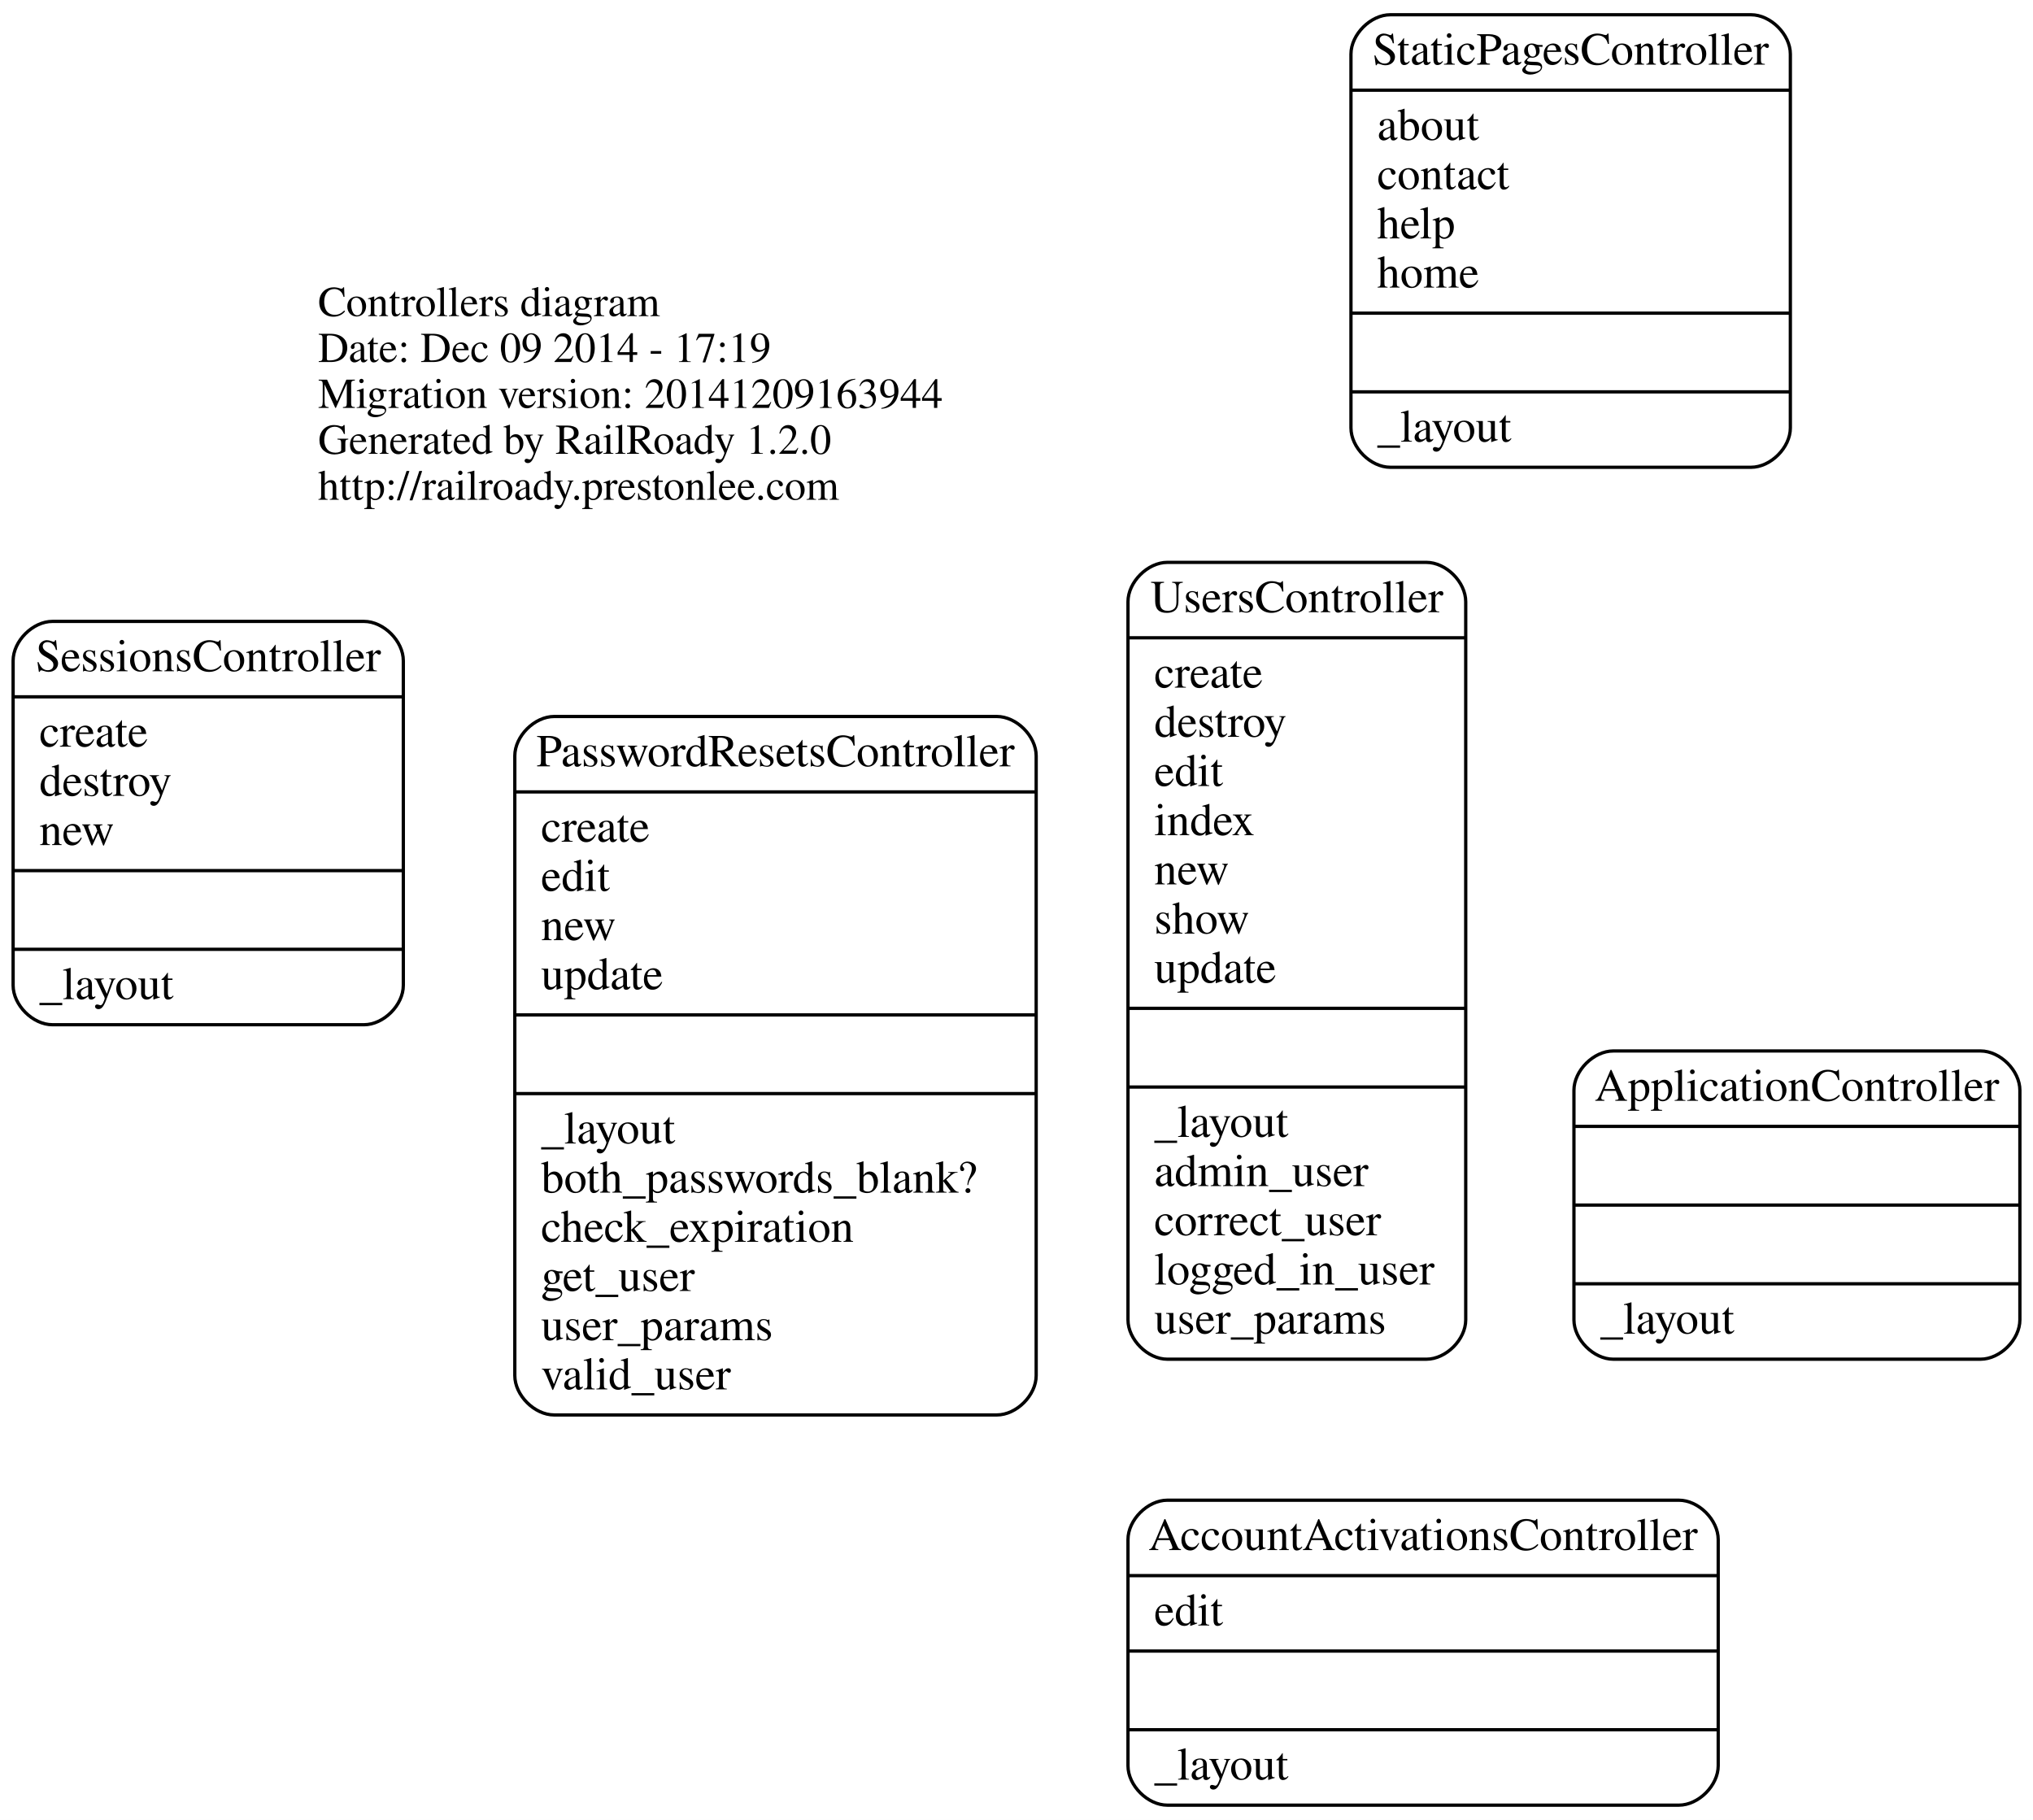
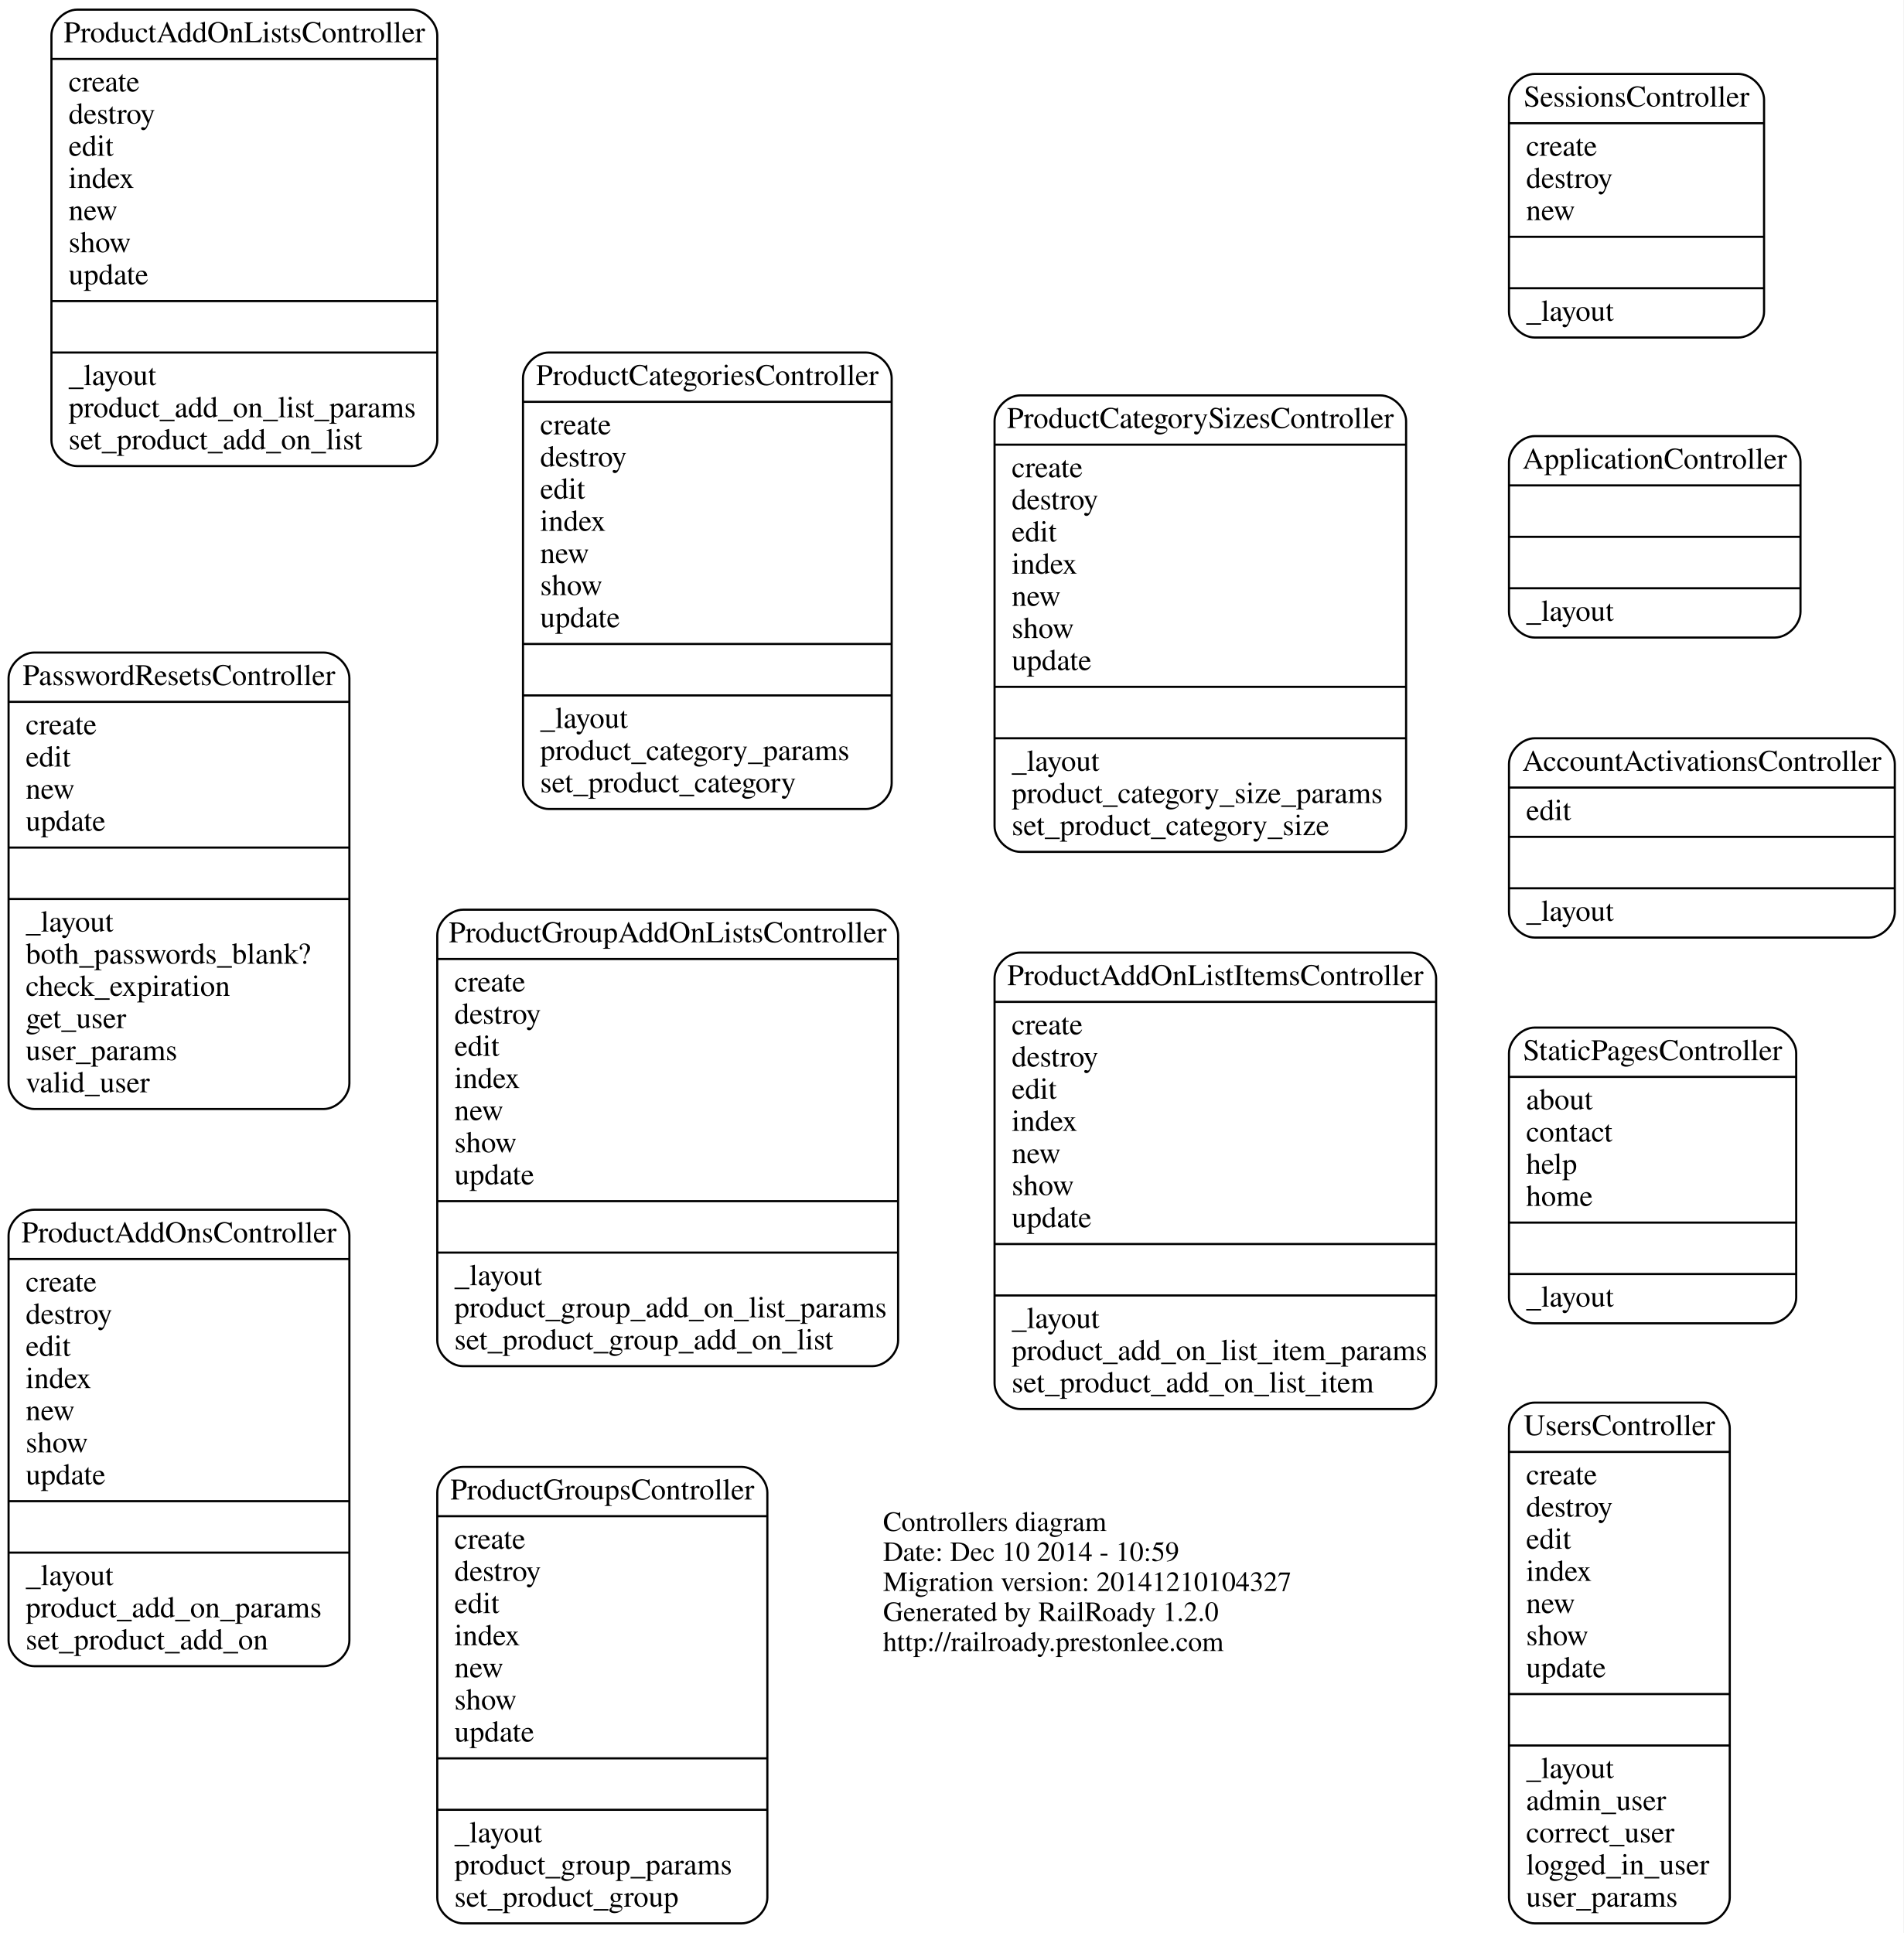
- <svg xmlns="http://www.w3.org/2000/svg" width="620pt" height="555pt" viewBox="0.00 0.00 620.00 555.00">
-   <g id="graph0" class="graph" transform="scale(1 1) rotate(0) translate(4 551)">
-     <polygon fill="white" stroke="none" points="-4,4 -4,-551 616,-551 616,4 -4,4" />
+ <svg xmlns="http://www.w3.org/2000/svg" width="888pt" height="902pt" viewBox="0.00 0.00 888.00 902.00">
+   <g id="graph0" class="graph" transform="scale(1 1) rotate(0) translate(4 898)">
+     <polygon fill="white" stroke="none" points="-4,4 -4,-898 884,-898 884,4 -4,4" />
    <g id="node1" class="node">
-       <text text-anchor="start" x="93" y="-454.6" font-family="Times,serif" font-size="13.00">Controllers diagram</text>
-       <text text-anchor="start" x="93" y="-440.6" font-family="Times,serif" font-size="13.00">Date: Dec 09 2014 - 17:19</text>
-       <text text-anchor="start" x="93" y="-426.6" font-family="Times,serif" font-size="13.00">Migration version: 20141209163944</text>
-       <text text-anchor="start" x="93" y="-412.6" font-family="Times,serif" font-size="13.00">Generated by RailRoady 1.2.0</text>
-       <text text-anchor="start" x="93" y="-398.6" font-family="Times,serif" font-size="13.00">http://railroady.prestonlee.com</text>
+       <text text-anchor="start" x="408" y="-183.6" font-family="Times,serif" font-size="13.00">Controllers diagram</text>
+       <text text-anchor="start" x="408" y="-169.6" font-family="Times,serif" font-size="13.00">Date: Dec 10 2014 - 10:59</text>
+       <text text-anchor="start" x="408" y="-155.6" font-family="Times,serif" font-size="13.00">Migration version: 20141210104327</text>
+       <text text-anchor="start" x="408" y="-141.6" font-family="Times,serif" font-size="13.00">Generated by RailRoady 1.2.0</text>
+       <text text-anchor="start" x="408" y="-127.6" font-family="Times,serif" font-size="13.00">http://railroady.prestonlee.com</text>
    </g>
    <g id="node2" class="node">
-       <path fill="none" stroke="black" d="M165,-119.5C165,-119.5 300,-119.5 300,-119.5 306,-119.5 312,-125.5 312,-131.5 312,-131.5 312,-320.5 312,-320.5 312,-326.5 306,-332.5 300,-332.5 300,-332.5 165,-332.5 165,-332.5 159,-332.5 153,-326.5 153,-320.5 153,-320.5 153,-131.5 153,-131.5 153,-125.5 159,-119.5 165,-119.5" />
-       <text text-anchor="middle" x="232.5" y="-317.3" font-family="Times,serif" font-size="14.00">PasswordResetsController</text>
-       <polyline fill="none" stroke="black" points="153,-309.5 312,-309.5 " />
-       <text text-anchor="start" x="161" y="-294.3" font-family="Times,serif" font-size="14.00">create</text>
-       <text text-anchor="start" x="161" y="-279.3" font-family="Times,serif" font-size="14.00">edit</text>
-       <text text-anchor="start" x="161" y="-264.3" font-family="Times,serif" font-size="14.00">new</text>
-       <text text-anchor="start" x="161" y="-249.3" font-family="Times,serif" font-size="14.00">update</text>
-       <polyline fill="none" stroke="black" points="153,-241.5 312,-241.5 " />
-       <polyline fill="none" stroke="black" points="153,-217.5 312,-217.5 " />
-       <text text-anchor="start" x="161" y="-202.3" font-family="Times,serif" font-size="14.00">_layout</text>
-       <text text-anchor="start" x="161" y="-187.3" font-family="Times,serif" font-size="14.00">both_passwords_blank?</text>
-       <text text-anchor="start" x="161" y="-172.3" font-family="Times,serif" font-size="14.00">check_expiration</text>
-       <text text-anchor="start" x="161" y="-157.3" font-family="Times,serif" font-size="14.00">get_user</text>
-       <text text-anchor="start" x="161" y="-142.3" font-family="Times,serif" font-size="14.00">user_params</text>
-       <text text-anchor="start" x="161" y="-127.3" font-family="Times,serif" font-size="14.00">valid_user</text>
+       <path fill="none" stroke="black" d="M12,-380.5C12,-380.5 147,-380.5 147,-380.5 153,-380.5 159,-386.5 159,-392.5 159,-392.5 159,-581.5 159,-581.5 159,-587.5 153,-593.5 147,-593.5 147,-593.5 12,-593.5 12,-593.5 6,-593.5 0,-587.5 0,-581.5 0,-581.5 0,-392.5 0,-392.5 0,-386.5 6,-380.5 12,-380.5" />
+       <text text-anchor="middle" x="79.5" y="-578.3" font-family="Times,serif" font-size="14.00">PasswordResetsController</text>
+       <polyline fill="none" stroke="black" points="0,-570.5 159,-570.5 " />
+       <text text-anchor="start" x="8" y="-555.3" font-family="Times,serif" font-size="14.00">create</text>
+       <text text-anchor="start" x="8" y="-540.3" font-family="Times,serif" font-size="14.00">edit</text>
+       <text text-anchor="start" x="8" y="-525.3" font-family="Times,serif" font-size="14.00">new</text>
+       <text text-anchor="start" x="8" y="-510.3" font-family="Times,serif" font-size="14.00">update</text>
+       <polyline fill="none" stroke="black" points="0,-502.5 159,-502.5 " />
+       <polyline fill="none" stroke="black" points="0,-478.5 159,-478.5 " />
+       <text text-anchor="start" x="8" y="-463.3" font-family="Times,serif" font-size="14.00">_layout</text>
+       <text text-anchor="start" x="8" y="-448.3" font-family="Times,serif" font-size="14.00">both_passwords_blank?</text>
+       <text text-anchor="start" x="8" y="-433.3" font-family="Times,serif" font-size="14.00">check_expiration</text>
+       <text text-anchor="start" x="8" y="-418.3" font-family="Times,serif" font-size="14.00">get_user</text>
+       <text text-anchor="start" x="8" y="-403.3" font-family="Times,serif" font-size="14.00">user_params</text>
+       <text text-anchor="start" x="8" y="-388.3" font-family="Times,serif" font-size="14.00">valid_user</text>
    </g>
    <g id="node3" class="node">
-       <path fill="none" stroke="black" d="M488,-136.5C488,-136.5 600,-136.5 600,-136.5 606,-136.5 612,-142.5 612,-148.5 612,-148.5 612,-218.5 612,-218.5 612,-224.5 606,-230.5 600,-230.5 600,-230.5 488,-230.5 488,-230.5 482,-230.5 476,-224.5 476,-218.5 476,-218.5 476,-148.5 476,-148.5 476,-142.5 482,-136.5 488,-136.5" />
-       <text text-anchor="middle" x="544" y="-215.3" font-family="Times,serif" font-size="14.00">ApplicationController</text>
-       <polyline fill="none" stroke="black" points="476,-207.5 612,-207.5 " />
-       <polyline fill="none" stroke="black" points="476,-183.5 612,-183.5 " />
-       <polyline fill="none" stroke="black" points="476,-159.5 612,-159.5 " />
-       <text text-anchor="start" x="484" y="-144.3" font-family="Times,serif" font-size="14.00">_layout</text>
+       <path fill="none" stroke="black" d="M712,-600.5C712,-600.5 824,-600.5 824,-600.5 830,-600.5 836,-606.5 836,-612.5 836,-612.5 836,-682.5 836,-682.5 836,-688.5 830,-694.5 824,-694.5 824,-694.5 712,-694.5 712,-694.5 706,-694.5 700,-688.5 700,-682.5 700,-682.5 700,-612.5 700,-612.5 700,-606.5 706,-600.5 712,-600.5" />
+       <text text-anchor="middle" x="768" y="-679.3" font-family="Times,serif" font-size="14.00">ApplicationController</text>
+       <polyline fill="none" stroke="black" points="700,-671.5 836,-671.5 " />
+       <polyline fill="none" stroke="black" points="700,-647.5 836,-647.5 " />
+       <polyline fill="none" stroke="black" points="700,-623.5 836,-623.5 " />
+       <text text-anchor="start" x="708" y="-608.3" font-family="Times,serif" font-size="14.00">_layout</text>
    </g>
    <g id="node4" class="node">
-       <path fill="none" stroke="black" d="M420,-408.5C420,-408.5 530,-408.5 530,-408.5 536,-408.5 542,-414.5 542,-420.5 542,-420.5 542,-534.5 542,-534.5 542,-540.5 536,-546.5 530,-546.5 530,-546.5 420,-546.5 420,-546.5 414,-546.5 408,-540.5 408,-534.5 408,-534.5 408,-420.5 408,-420.5 408,-414.5 414,-408.5 420,-408.5" />
-       <text text-anchor="middle" x="475" y="-531.3" font-family="Times,serif" font-size="14.00">StaticPagesController</text>
-       <polyline fill="none" stroke="black" points="408,-523.5 542,-523.5 " />
-       <text text-anchor="start" x="416" y="-508.3" font-family="Times,serif" font-size="14.00">about</text>
-       <text text-anchor="start" x="416" y="-493.3" font-family="Times,serif" font-size="14.00">contact</text>
-       <text text-anchor="start" x="416" y="-478.3" font-family="Times,serif" font-size="14.00">help</text>
-       <text text-anchor="start" x="416" y="-463.3" font-family="Times,serif" font-size="14.00">home</text>
-       <polyline fill="none" stroke="black" points="408,-455.5 542,-455.5 " />
-       <polyline fill="none" stroke="black" points="408,-431.5 542,-431.5 " />
-       <text text-anchor="start" x="416" y="-416.3" font-family="Times,serif" font-size="14.00">_layout</text>
+       <path fill="none" stroke="black" d="M712,-280.5C712,-280.5 822,-280.5 822,-280.5 828,-280.5 834,-286.5 834,-292.5 834,-292.5 834,-406.5 834,-406.5 834,-412.5 828,-418.5 822,-418.5 822,-418.5 712,-418.5 712,-418.5 706,-418.5 700,-412.5 700,-406.5 700,-406.5 700,-292.5 700,-292.5 700,-286.5 706,-280.5 712,-280.5" />
+       <text text-anchor="middle" x="767" y="-403.3" font-family="Times,serif" font-size="14.00">StaticPagesController</text>
+       <polyline fill="none" stroke="black" points="700,-395.5 834,-395.5 " />
+       <text text-anchor="start" x="708" y="-380.3" font-family="Times,serif" font-size="14.00">about</text>
+       <text text-anchor="start" x="708" y="-365.3" font-family="Times,serif" font-size="14.00">contact</text>
+       <text text-anchor="start" x="708" y="-350.3" font-family="Times,serif" font-size="14.00">help</text>
+       <text text-anchor="start" x="708" y="-335.3" font-family="Times,serif" font-size="14.00">home</text>
+       <polyline fill="none" stroke="black" points="700,-327.5 834,-327.5 " />
+       <polyline fill="none" stroke="black" points="700,-303.5 834,-303.5 " />
+       <text text-anchor="start" x="708" y="-288.3" font-family="Times,serif" font-size="14.00">_layout</text>
    </g>
    <g id="node5" class="node">
-       <path fill="none" stroke="black" d="M12,-238.5C12,-238.5 107,-238.5 107,-238.5 113,-238.5 119,-244.5 119,-250.5 119,-250.5 119,-349.5 119,-349.5 119,-355.5 113,-361.5 107,-361.5 107,-361.5 12,-361.5 12,-361.5 6,-361.5 0,-355.5 0,-349.5 0,-349.5 0,-250.5 0,-250.5 0,-244.5 6,-238.5 12,-238.5" />
-       <text text-anchor="middle" x="59.5" y="-346.3" font-family="Times,serif" font-size="14.00">SessionsController</text>
-       <polyline fill="none" stroke="black" points="0,-338.5 119,-338.5 " />
-       <text text-anchor="start" x="8" y="-323.3" font-family="Times,serif" font-size="14.00">create</text>
-       <text text-anchor="start" x="8" y="-308.3" font-family="Times,serif" font-size="14.00">destroy</text>
-       <text text-anchor="start" x="8" y="-293.3" font-family="Times,serif" font-size="14.00">new</text>
-       <polyline fill="none" stroke="black" points="0,-285.5 119,-285.5 " />
-       <polyline fill="none" stroke="black" points="0,-261.5 119,-261.5 " />
-       <text text-anchor="start" x="8" y="-246.3" font-family="Times,serif" font-size="14.00">_layout</text>
+       <path fill="none" stroke="black" d="M472,-500.5C472,-500.5 640,-500.5 640,-500.5 646,-500.5 652,-506.5 652,-512.5 652,-512.5 652,-701.5 652,-701.5 652,-707.5 646,-713.5 640,-713.5 640,-713.5 472,-713.5 472,-713.5 466,-713.5 460,-707.5 460,-701.5 460,-701.5 460,-512.5 460,-512.5 460,-506.5 466,-500.5 472,-500.5" />
+       <text text-anchor="middle" x="556" y="-698.3" font-family="Times,serif" font-size="14.00">ProductCategorySizesController</text>
+       <polyline fill="none" stroke="black" points="460,-690.5 652,-690.5 " />
+       <text text-anchor="start" x="468" y="-675.3" font-family="Times,serif" font-size="14.00">create</text>
+       <text text-anchor="start" x="468" y="-660.3" font-family="Times,serif" font-size="14.00">destroy</text>
+       <text text-anchor="start" x="468" y="-645.3" font-family="Times,serif" font-size="14.00">edit</text>
+       <text text-anchor="start" x="468" y="-630.3" font-family="Times,serif" font-size="14.00">index</text>
+       <text text-anchor="start" x="468" y="-615.3" font-family="Times,serif" font-size="14.00">new</text>
+       <text text-anchor="start" x="468" y="-600.3" font-family="Times,serif" font-size="14.00">show</text>
+       <text text-anchor="start" x="468" y="-585.3" font-family="Times,serif" font-size="14.00">update</text>
+       <polyline fill="none" stroke="black" points="460,-577.5 652,-577.5 " />
+       <polyline fill="none" stroke="black" points="460,-553.5 652,-553.5 " />
+       <text text-anchor="start" x="468" y="-538.3" font-family="Times,serif" font-size="14.00">_layout</text>
+       <text text-anchor="start" x="468" y="-523.3" font-family="Times,serif" font-size="14.00">product_category_size_params</text>
+       <text text-anchor="start" x="468" y="-508.3" font-family="Times,serif" font-size="14.00">set_product_category_size</text>
    </g>
    <g id="node6" class="node">
-       <path fill="none" stroke="black" d="M352,-136.5C352,-136.5 431,-136.5 431,-136.5 437,-136.5 443,-142.5 443,-148.5 443,-148.5 443,-367.5 443,-367.5 443,-373.5 437,-379.5 431,-379.5 431,-379.5 352,-379.5 352,-379.5 346,-379.5 340,-373.5 340,-367.5 340,-367.5 340,-148.5 340,-148.5 340,-142.5 346,-136.5 352,-136.5" />
-       <text text-anchor="middle" x="391.5" y="-364.3" font-family="Times,serif" font-size="14.00">UsersController</text>
-       <polyline fill="none" stroke="black" points="340,-356.5 443,-356.5 " />
-       <text text-anchor="start" x="348" y="-341.3" font-family="Times,serif" font-size="14.00">create</text>
-       <text text-anchor="start" x="348" y="-326.3" font-family="Times,serif" font-size="14.00">destroy</text>
-       <text text-anchor="start" x="348" y="-311.3" font-family="Times,serif" font-size="14.00">edit</text>
-       <text text-anchor="start" x="348" y="-296.3" font-family="Times,serif" font-size="14.00">index</text>
-       <text text-anchor="start" x="348" y="-281.3" font-family="Times,serif" font-size="14.00">new</text>
-       <text text-anchor="start" x="348" y="-266.3" font-family="Times,serif" font-size="14.00">show</text>
-       <text text-anchor="start" x="348" y="-251.3" font-family="Times,serif" font-size="14.00">update</text>
-       <polyline fill="none" stroke="black" points="340,-243.5 443,-243.5 " />
-       <polyline fill="none" stroke="black" points="340,-219.5 443,-219.5 " />
-       <text text-anchor="start" x="348" y="-204.3" font-family="Times,serif" font-size="14.00">_layout</text>
-       <text text-anchor="start" x="348" y="-189.3" font-family="Times,serif" font-size="14.00">admin_user</text>
-       <text text-anchor="start" x="348" y="-174.3" font-family="Times,serif" font-size="14.00">correct_user</text>
-       <text text-anchor="start" x="348" y="-159.3" font-family="Times,serif" font-size="14.00">logged_in_user</text>
-       <text text-anchor="start" x="348" y="-144.3" font-family="Times,serif" font-size="14.00">user_params</text>
+       <path fill="none" stroke="black" d="M12,-120.5C12,-120.5 147,-120.5 147,-120.5 153,-120.5 159,-126.5 159,-132.5 159,-132.5 159,-321.5 159,-321.5 159,-327.5 153,-333.5 147,-333.5 147,-333.5 12,-333.5 12,-333.5 6,-333.5 0,-327.5 0,-321.5 0,-321.5 0,-132.5 0,-132.5 0,-126.5 6,-120.5 12,-120.5" />
+       <text text-anchor="middle" x="79.5" y="-318.3" font-family="Times,serif" font-size="14.00">ProductAddOnsController</text>
+       <polyline fill="none" stroke="black" points="0,-310.5 159,-310.5 " />
+       <text text-anchor="start" x="8" y="-295.3" font-family="Times,serif" font-size="14.00">create</text>
+       <text text-anchor="start" x="8" y="-280.3" font-family="Times,serif" font-size="14.00">destroy</text>
+       <text text-anchor="start" x="8" y="-265.3" font-family="Times,serif" font-size="14.00">edit</text>
+       <text text-anchor="start" x="8" y="-250.3" font-family="Times,serif" font-size="14.00">index</text>
+       <text text-anchor="start" x="8" y="-235.3" font-family="Times,serif" font-size="14.00">new</text>
+       <text text-anchor="start" x="8" y="-220.3" font-family="Times,serif" font-size="14.00">show</text>
+       <text text-anchor="start" x="8" y="-205.3" font-family="Times,serif" font-size="14.00">update</text>
+       <polyline fill="none" stroke="black" points="0,-197.5 159,-197.5 " />
+       <polyline fill="none" stroke="black" points="0,-173.5 159,-173.5 " />
+       <text text-anchor="start" x="8" y="-158.3" font-family="Times,serif" font-size="14.00">_layout</text>
+       <text text-anchor="start" x="8" y="-143.3" font-family="Times,serif" font-size="14.00">product_add_on_params</text>
+       <text text-anchor="start" x="8" y="-128.3" font-family="Times,serif" font-size="14.00">set_product_add_on</text>
    </g>
    <g id="node7" class="node">
-       <path fill="none" stroke="black" d="M352,-0.5C352,-0.5 508,-0.5 508,-0.5 514,-0.5 520,-6.5 520,-12.5 520,-12.5 520,-81.5 520,-81.5 520,-87.5 514,-93.5 508,-93.5 508,-93.5 352,-93.5 352,-93.5 346,-93.5 340,-87.5 340,-81.5 340,-81.5 340,-12.5 340,-12.5 340,-6.5 346,-0.5 352,-0.5" />
-       <text text-anchor="middle" x="430" y="-78.3" font-family="Times,serif" font-size="14.00">AccountActivationsController</text>
-       <polyline fill="none" stroke="black" points="340,-70.5 520,-70.5 " />
-       <text text-anchor="start" x="348" y="-55.3" font-family="Times,serif" font-size="14.00">edit</text>
-       <polyline fill="none" stroke="black" points="340,-47.5 520,-47.5 " />
-       <polyline fill="none" stroke="black" points="340,-23.5 520,-23.5 " />
-       <text text-anchor="start" x="348" y="-8.3" font-family="Times,serif" font-size="14.00">_layout</text>
+       <path fill="none" stroke="black" d="M252,-520.5C252,-520.5 400,-520.5 400,-520.5 406,-520.5 412,-526.5 412,-532.5 412,-532.5 412,-721.5 412,-721.5 412,-727.5 406,-733.5 400,-733.5 400,-733.5 252,-733.5 252,-733.5 246,-733.5 240,-727.5 240,-721.5 240,-721.5 240,-532.5 240,-532.5 240,-526.5 246,-520.5 252,-520.5" />
+       <text text-anchor="middle" x="326" y="-718.3" font-family="Times,serif" font-size="14.00">ProductCategoriesController</text>
+       <polyline fill="none" stroke="black" points="240,-710.5 412,-710.5 " />
+       <text text-anchor="start" x="248" y="-695.3" font-family="Times,serif" font-size="14.00">create</text>
+       <text text-anchor="start" x="248" y="-680.3" font-family="Times,serif" font-size="14.00">destroy</text>
+       <text text-anchor="start" x="248" y="-665.3" font-family="Times,serif" font-size="14.00">edit</text>
+       <text text-anchor="start" x="248" y="-650.3" font-family="Times,serif" font-size="14.00">index</text>
+       <text text-anchor="start" x="248" y="-635.3" font-family="Times,serif" font-size="14.00">new</text>
+       <text text-anchor="start" x="248" y="-620.3" font-family="Times,serif" font-size="14.00">show</text>
+       <text text-anchor="start" x="248" y="-605.3" font-family="Times,serif" font-size="14.00">update</text>
+       <polyline fill="none" stroke="black" points="240,-597.5 412,-597.5 " />
+       <polyline fill="none" stroke="black" points="240,-573.5 412,-573.5 " />
+       <text text-anchor="start" x="248" y="-558.3" font-family="Times,serif" font-size="14.00">_layout</text>
+       <text text-anchor="start" x="248" y="-543.3" font-family="Times,serif" font-size="14.00">product_category_params</text>
+       <text text-anchor="start" x="248" y="-528.3" font-family="Times,serif" font-size="14.00">set_product_category</text>
+     </g>
+     <g id="node8" class="node">
+       <path fill="none" stroke="black" d="M712,-740.5C712,-740.5 807,-740.5 807,-740.5 813,-740.5 819,-746.5 819,-752.5 819,-752.5 819,-851.5 819,-851.5 819,-857.5 813,-863.5 807,-863.5 807,-863.5 712,-863.5 712,-863.5 706,-863.5 700,-857.5 700,-851.5 700,-851.5 700,-752.5 700,-752.5 700,-746.5 706,-740.5 712,-740.5" />
+       <text text-anchor="middle" x="759.5" y="-848.3" font-family="Times,serif" font-size="14.00">SessionsController</text>
+       <polyline fill="none" stroke="black" points="700,-840.5 819,-840.5 " />
+       <text text-anchor="start" x="708" y="-825.3" font-family="Times,serif" font-size="14.00">create</text>
+       <text text-anchor="start" x="708" y="-810.3" font-family="Times,serif" font-size="14.00">destroy</text>
+       <text text-anchor="start" x="708" y="-795.3" font-family="Times,serif" font-size="14.00">new</text>
+       <polyline fill="none" stroke="black" points="700,-787.5 819,-787.5 " />
+       <polyline fill="none" stroke="black" points="700,-763.5 819,-763.5 " />
+       <text text-anchor="start" x="708" y="-748.3" font-family="Times,serif" font-size="14.00">_layout</text>
+     </g>
+     <g id="node9" class="node">
+       <path fill="none" stroke="black" d="M212,-260.5C212,-260.5 403,-260.5 403,-260.5 409,-260.5 415,-266.5 415,-272.5 415,-272.5 415,-461.5 415,-461.5 415,-467.5 409,-473.5 403,-473.5 403,-473.5 212,-473.5 212,-473.5 206,-473.5 200,-467.5 200,-461.5 200,-461.5 200,-272.5 200,-272.5 200,-266.5 206,-260.5 212,-260.5" />
+       <text text-anchor="middle" x="307.5" y="-458.3" font-family="Times,serif" font-size="14.00">ProductGroupAddOnListsController</text>
+       <polyline fill="none" stroke="black" points="200,-450.5 415,-450.5 " />
+       <text text-anchor="start" x="208" y="-435.3" font-family="Times,serif" font-size="14.00">create</text>
+       <text text-anchor="start" x="208" y="-420.3" font-family="Times,serif" font-size="14.00">destroy</text>
+       <text text-anchor="start" x="208" y="-405.3" font-family="Times,serif" font-size="14.00">edit</text>
+       <text text-anchor="start" x="208" y="-390.3" font-family="Times,serif" font-size="14.00">index</text>
+       <text text-anchor="start" x="208" y="-375.3" font-family="Times,serif" font-size="14.00">new</text>
+       <text text-anchor="start" x="208" y="-360.3" font-family="Times,serif" font-size="14.00">show</text>
+       <text text-anchor="start" x="208" y="-345.3" font-family="Times,serif" font-size="14.00">update</text>
+       <polyline fill="none" stroke="black" points="200,-337.5 415,-337.5 " />
+       <polyline fill="none" stroke="black" points="200,-313.5 415,-313.5 " />
+       <text text-anchor="start" x="208" y="-298.3" font-family="Times,serif" font-size="14.00">_layout</text>
+       <text text-anchor="start" x="208" y="-283.3" font-family="Times,serif" font-size="14.00">product_group_add_on_list_params</text>
+       <text text-anchor="start" x="208" y="-268.3" font-family="Times,serif" font-size="14.00">set_product_group_add_on_list</text>
+     </g>
+     <g id="node10" class="node">
+       <path fill="none" stroke="black" d="M712,-0.5C712,-0.5 791,-0.5 791,-0.5 797,-0.5 803,-6.5 803,-12.5 803,-12.5 803,-231.5 803,-231.5 803,-237.5 797,-243.5 791,-243.5 791,-243.5 712,-243.5 712,-243.5 706,-243.5 700,-237.5 700,-231.5 700,-231.5 700,-12.5 700,-12.5 700,-6.5 706,-0.5 712,-0.5" />
+       <text text-anchor="middle" x="751.5" y="-228.3" font-family="Times,serif" font-size="14.00">UsersController</text>
+       <polyline fill="none" stroke="black" points="700,-220.5 803,-220.5 " />
+       <text text-anchor="start" x="708" y="-205.3" font-family="Times,serif" font-size="14.00">create</text>
+       <text text-anchor="start" x="708" y="-190.3" font-family="Times,serif" font-size="14.00">destroy</text>
+       <text text-anchor="start" x="708" y="-175.3" font-family="Times,serif" font-size="14.00">edit</text>
+       <text text-anchor="start" x="708" y="-160.3" font-family="Times,serif" font-size="14.00">index</text>
+       <text text-anchor="start" x="708" y="-145.3" font-family="Times,serif" font-size="14.00">new</text>
+       <text text-anchor="start" x="708" y="-130.3" font-family="Times,serif" font-size="14.00">show</text>
+       <text text-anchor="start" x="708" y="-115.3" font-family="Times,serif" font-size="14.00">update</text>
+       <polyline fill="none" stroke="black" points="700,-107.5 803,-107.5 " />
+       <polyline fill="none" stroke="black" points="700,-83.5 803,-83.5 " />
+       <text text-anchor="start" x="708" y="-68.3" font-family="Times,serif" font-size="14.00">_layout</text>
+       <text text-anchor="start" x="708" y="-53.3" font-family="Times,serif" font-size="14.00">admin_user</text>
+       <text text-anchor="start" x="708" y="-38.3" font-family="Times,serif" font-size="14.00">correct_user</text>
+       <text text-anchor="start" x="708" y="-23.3" font-family="Times,serif" font-size="14.00">logged_in_user</text>
+       <text text-anchor="start" x="708" y="-8.3" font-family="Times,serif" font-size="14.00">user_params</text>
+     </g>
+     <g id="node11" class="node">
+       <path fill="none" stroke="black" d="M472,-240.5C472,-240.5 654,-240.5 654,-240.5 660,-240.5 666,-246.5 666,-252.5 666,-252.5 666,-441.5 666,-441.5 666,-447.5 660,-453.5 654,-453.5 654,-453.5 472,-453.5 472,-453.5 466,-453.5 460,-447.5 460,-441.5 460,-441.5 460,-252.5 460,-252.5 460,-246.5 466,-240.5 472,-240.5" />
+       <text text-anchor="middle" x="563" y="-438.3" font-family="Times,serif" font-size="14.00">ProductAddOnListItemsController</text>
+       <polyline fill="none" stroke="black" points="460,-430.5 666,-430.5 " />
+       <text text-anchor="start" x="468" y="-415.3" font-family="Times,serif" font-size="14.00">create</text>
+       <text text-anchor="start" x="468" y="-400.3" font-family="Times,serif" font-size="14.00">destroy</text>
+       <text text-anchor="start" x="468" y="-385.3" font-family="Times,serif" font-size="14.00">edit</text>
+       <text text-anchor="start" x="468" y="-370.3" font-family="Times,serif" font-size="14.00">index</text>
+       <text text-anchor="start" x="468" y="-355.3" font-family="Times,serif" font-size="14.00">new</text>
+       <text text-anchor="start" x="468" y="-340.3" font-family="Times,serif" font-size="14.00">show</text>
+       <text text-anchor="start" x="468" y="-325.3" font-family="Times,serif" font-size="14.00">update</text>
+       <polyline fill="none" stroke="black" points="460,-317.5 666,-317.5 " />
+       <polyline fill="none" stroke="black" points="460,-293.5 666,-293.5 " />
+       <text text-anchor="start" x="468" y="-278.3" font-family="Times,serif" font-size="14.00">_layout</text>
+       <text text-anchor="start" x="468" y="-263.3" font-family="Times,serif" font-size="14.00">product_add_on_list_item_params</text>
+       <text text-anchor="start" x="468" y="-248.3" font-family="Times,serif" font-size="14.00">set_product_add_on_list_item</text>
+     </g>
+     <g id="node12" class="node">
+       <path fill="none" stroke="black" d="M712,-460.5C712,-460.5 868,-460.5 868,-460.5 874,-460.5 880,-466.5 880,-472.5 880,-472.5 880,-541.5 880,-541.5 880,-547.5 874,-553.5 868,-553.5 868,-553.5 712,-553.5 712,-553.5 706,-553.5 700,-547.5 700,-541.5 700,-541.5 700,-472.5 700,-472.5 700,-466.5 706,-460.5 712,-460.5" />
+       <text text-anchor="middle" x="790" y="-538.3" font-family="Times,serif" font-size="14.00">AccountActivationsController</text>
+       <polyline fill="none" stroke="black" points="700,-530.5 880,-530.5 " />
+       <text text-anchor="start" x="708" y="-515.3" font-family="Times,serif" font-size="14.00">edit</text>
+       <polyline fill="none" stroke="black" points="700,-507.5 880,-507.5 " />
+       <polyline fill="none" stroke="black" points="700,-483.5 880,-483.5 " />
+       <text text-anchor="start" x="708" y="-468.3" font-family="Times,serif" font-size="14.00">_layout</text>
+     </g>
+     <g id="node13" class="node">
+       <path fill="none" stroke="black" d="M32,-680.5C32,-680.5 188,-680.5 188,-680.5 194,-680.5 200,-686.5 200,-692.5 200,-692.5 200,-881.5 200,-881.5 200,-887.5 194,-893.5 188,-893.5 188,-893.5 32,-893.5 32,-893.5 26,-893.5 20,-887.5 20,-881.5 20,-881.5 20,-692.5 20,-692.5 20,-686.5 26,-680.5 32,-680.5" />
+       <text text-anchor="middle" x="110" y="-878.3" font-family="Times,serif" font-size="14.00">ProductAddOnListsController</text>
+       <polyline fill="none" stroke="black" points="20,-870.5 200,-870.5 " />
+       <text text-anchor="start" x="28" y="-855.3" font-family="Times,serif" font-size="14.00">create</text>
+       <text text-anchor="start" x="28" y="-840.3" font-family="Times,serif" font-size="14.00">destroy</text>
+       <text text-anchor="start" x="28" y="-825.3" font-family="Times,serif" font-size="14.00">edit</text>
+       <text text-anchor="start" x="28" y="-810.3" font-family="Times,serif" font-size="14.00">index</text>
+       <text text-anchor="start" x="28" y="-795.3" font-family="Times,serif" font-size="14.00">new</text>
+       <text text-anchor="start" x="28" y="-780.3" font-family="Times,serif" font-size="14.00">show</text>
+       <text text-anchor="start" x="28" y="-765.3" font-family="Times,serif" font-size="14.00">update</text>
+       <polyline fill="none" stroke="black" points="20,-757.5 200,-757.5 " />
+       <polyline fill="none" stroke="black" points="20,-733.5 200,-733.5 " />
+       <text text-anchor="start" x="28" y="-718.3" font-family="Times,serif" font-size="14.00">_layout</text>
+       <text text-anchor="start" x="28" y="-703.3" font-family="Times,serif" font-size="14.00">product_add_on_list_params</text>
+       <text text-anchor="start" x="28" y="-688.3" font-family="Times,serif" font-size="14.00">set_product_add_on_list</text>
+     </g>
+     <g id="node14" class="node">
+       <path fill="none" stroke="black" d="M212,-0.5C212,-0.5 342,-0.5 342,-0.5 348,-0.5 354,-6.5 354,-12.5 354,-12.5 354,-201.5 354,-201.5 354,-207.5 348,-213.5 342,-213.5 342,-213.5 212,-213.5 212,-213.5 206,-213.5 200,-207.5 200,-201.5 200,-201.5 200,-12.5 200,-12.5 200,-6.5 206,-0.5 212,-0.5" />
+       <text text-anchor="middle" x="277" y="-198.3" font-family="Times,serif" font-size="14.00">ProductGroupsController</text>
+       <polyline fill="none" stroke="black" points="200,-190.5 354,-190.5 " />
+       <text text-anchor="start" x="208" y="-175.3" font-family="Times,serif" font-size="14.00">create</text>
+       <text text-anchor="start" x="208" y="-160.3" font-family="Times,serif" font-size="14.00">destroy</text>
+       <text text-anchor="start" x="208" y="-145.3" font-family="Times,serif" font-size="14.00">edit</text>
+       <text text-anchor="start" x="208" y="-130.3" font-family="Times,serif" font-size="14.00">index</text>
+       <text text-anchor="start" x="208" y="-115.3" font-family="Times,serif" font-size="14.00">new</text>
+       <text text-anchor="start" x="208" y="-100.3" font-family="Times,serif" font-size="14.00">show</text>
+       <text text-anchor="start" x="208" y="-85.3" font-family="Times,serif" font-size="14.00">update</text>
+       <polyline fill="none" stroke="black" points="200,-77.5 354,-77.5 " />
+       <polyline fill="none" stroke="black" points="200,-53.5 354,-53.5 " />
+       <text text-anchor="start" x="208" y="-38.3" font-family="Times,serif" font-size="14.00">_layout</text>
+       <text text-anchor="start" x="208" y="-23.3" font-family="Times,serif" font-size="14.00">product_group_params</text>
+       <text text-anchor="start" x="208" y="-8.3" font-family="Times,serif" font-size="14.00">set_product_group</text>
    </g>
  </g>
</svg>
